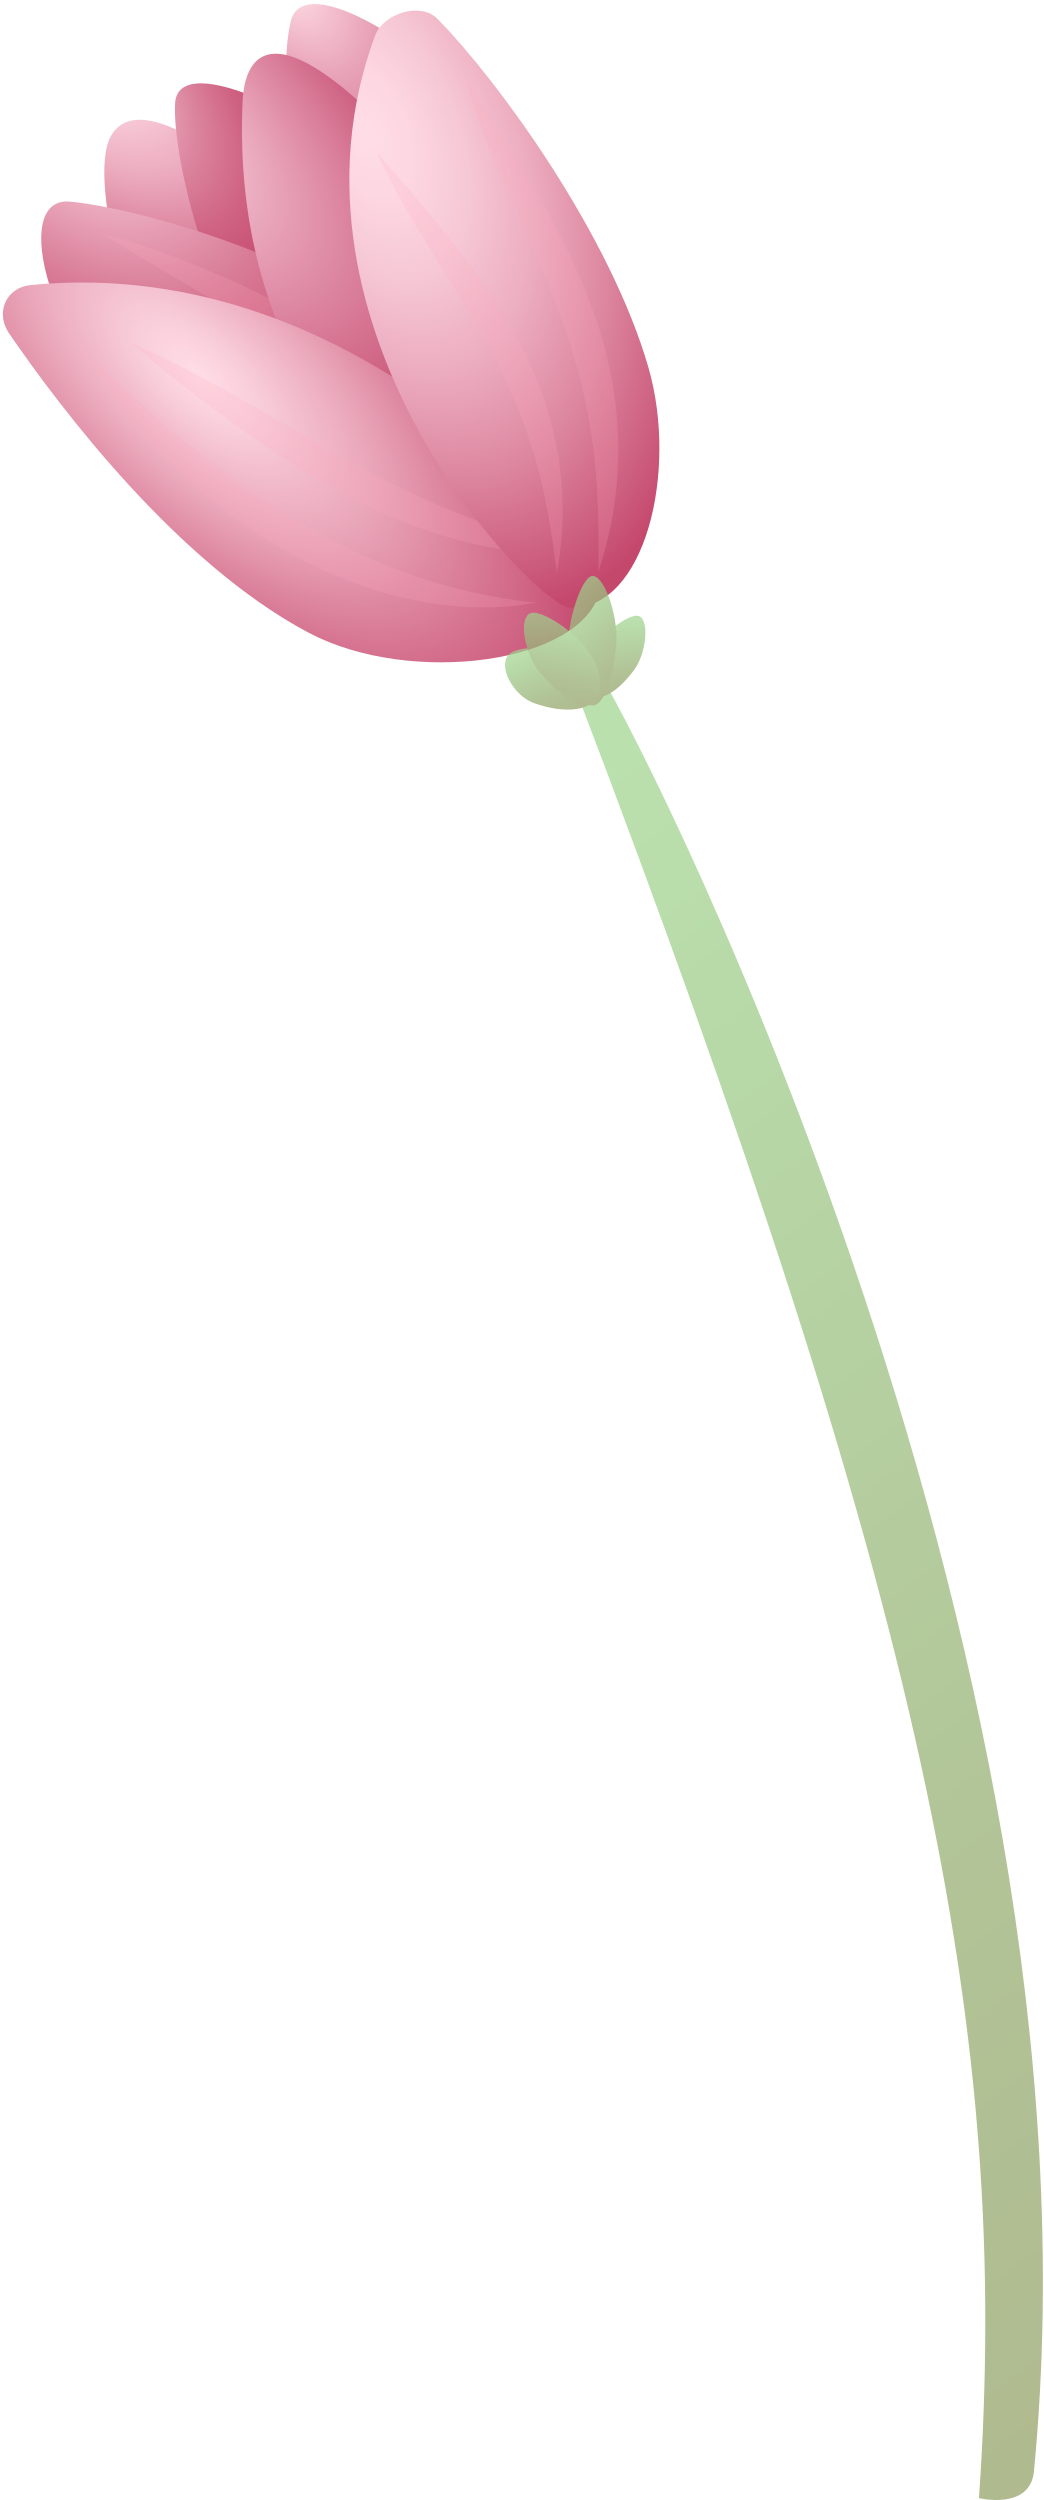
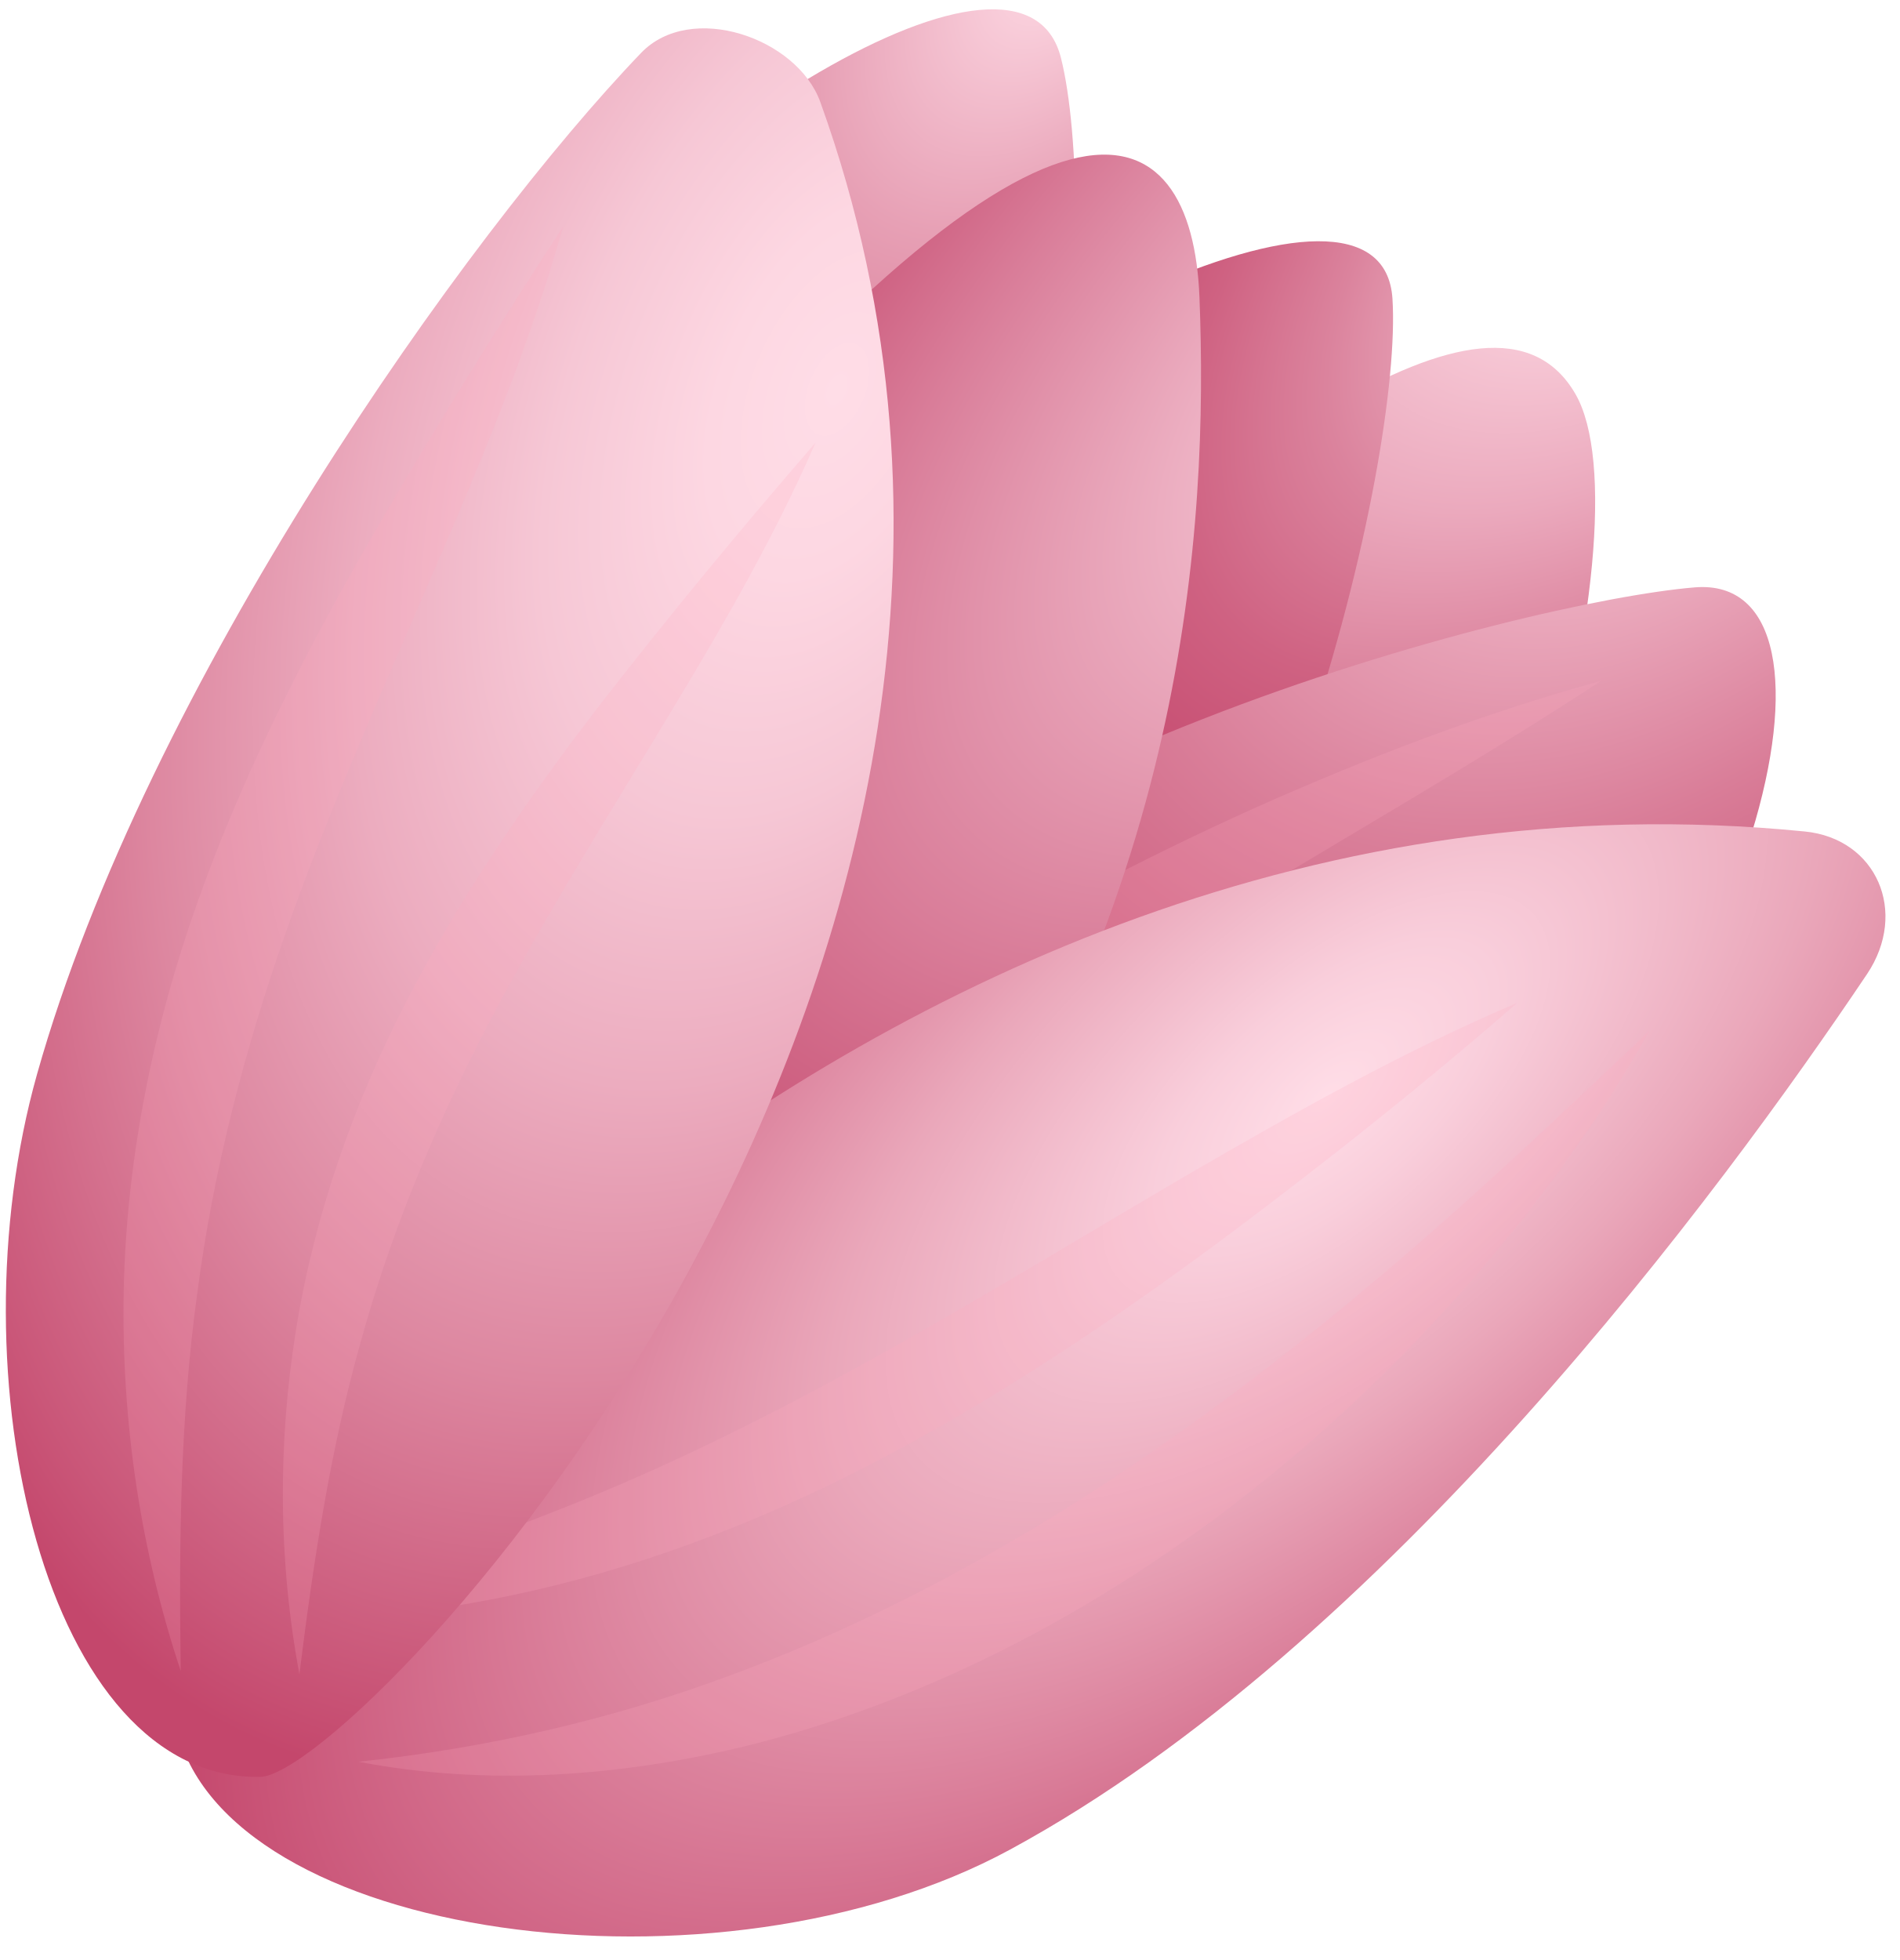
- <svg xmlns="http://www.w3.org/2000/svg" width="250" height="599" viewBox="0 0 250 599" fill="none">
-   <path d="M106.863 138.672C106.863 138.672 120.956 137.416 121.629 129.139C122.283 120.861 102.723 77.238 79.603 57.955C56.483 38.654 33.631 20.647 26.643 32.473C20.304 43.188 32.789 91.294 53.632 109.548C74.473 127.767 96.846 137.594 106.863 138.672Z" fill="url(#paint0_radial_2942_9)" />
-   <path d="M123.032 120.644C123.032 120.644 134.692 117.396 136.974 109.067C139.238 100.757 142.462 58.038 122.63 34.272C102.797 10.506 72.868 -7.275 69.707 4.952C66.546 17.179 68.537 59.936 86.251 82.232C103.948 104.511 113.017 117.778 123.032 120.644Z" fill="url(#paint1_radial_2942_9)" />
-   <path d="M119.638 141.18C119.638 141.18 131.031 136.76 131.752 127.851C132.456 118.942 127.426 73.919 102.313 50.764C77.199 27.592 42.822 11.588 41.957 24.669C41.091 37.751 51.513 82.355 74.144 104.166C96.812 125.942 108.752 139.041 119.638 141.18Z" fill="url(#paint2_radial_2942_9)" />
-   <path d="M140.744 142.625C140.744 142.625 128.838 154.708 119.099 154.029C109.361 153.351 64.158 129.916 38.227 107.33C11.041 83.669 2.414 47.127 16.676 48.305C30.937 49.465 83.727 62.612 102.02 88.057C120.313 113.52 140.935 131.671 140.744 142.625Z" fill="url(#paint3_radial_2942_9)" />
-   <path opacity="0.2" d="M24.504 55.958C34.499 58.632 44.1 62.273 53.486 66.354C62.855 70.487 71.99 75.149 80.765 80.427C89.54 85.689 97.955 91.566 105.719 98.204C113.428 104.859 120.613 112.273 125.961 120.809C118.108 114.33 110.15 108.413 101.865 102.832C93.618 97.233 85.153 91.969 76.58 86.794C68.007 81.636 59.326 76.619 50.59 71.568C41.908 66.482 33.117 61.484 24.504 55.958Z" fill="#FFA8C0" />
-   <path d="M145.671 139.249C148.522 133.036 146.367 121.666 145.957 112.978C145.546 104.29 130.64 75.167 108.364 48.323C69.696 1.711 58.718 9.421 58.109 24.55C57.367 43.08 58.98 74.765 82.875 106.588C104.104 134.88 132.923 166.971 145.671 139.249Z" fill="url(#paint4_radial_2942_9)" />
-   <path d="M7.44 68.283C1.427 68.866 -1.242 74.885 2.226 79.951C14.466 97.779 42.472 134.907 73.928 151.588C98.379 164.567 139.78 158.932 143.715 141.51C145.526 133.59 88.335 60.395 7.44 68.283Z" fill="url(#paint5_radial_2942_9)" />
-   <path opacity="0.2" d="M20.434 84.596C28.295 91.864 35.99 99.01 44.1 105.609C52.175 112.244 60.592 118.384 69.442 123.785C78.31 129.185 87.628 133.828 97.448 137.361C107.268 140.93 117.608 143.267 128.466 144.39C117.71 146.42 106.361 145.617 95.598 143.004C84.817 140.338 74.567 135.827 65.22 130.134C55.856 124.423 47.376 117.529 39.841 109.873C32.361 102.182 25.696 93.764 20.434 84.596Z" fill="#FFA8C0" />
-   <path opacity="0.2" d="M31.499 82.3C41.012 86.257 49.967 91.201 58.795 96.198C67.586 101.231 76.214 106.389 84.966 111.159C93.719 115.93 102.613 120.296 111.921 123.852C121.212 127.478 130.896 130.189 140.98 132.599C130.614 133.329 120.084 132.098 109.961 129.443C99.82 126.771 90.122 122.641 81.094 117.68C72.029 112.72 63.542 107.035 55.364 101.068C47.186 95.065 39.244 88.903 31.499 82.3Z" fill="#FFA8C0" />
-   <path d="M89.846 8.562C91.79 3.303 100.69 0.309 104.845 4.545C119.491 19.459 146.214 56.267 155.383 88.125C162.511 112.888 154.605 145.979 136.674 145.625C128.532 145.457 63.795 79.169 89.846 8.562Z" fill="url(#paint6_radial_2942_9)" />
-   <path opacity="0.2" d="M111.362 18.731C117.262 27.594 122.851 36.443 128.205 45.557C133.485 54.672 138.403 64.158 142.028 74.252C145.671 84.311 147.874 94.997 148.12 105.667C148.347 116.354 146.745 126.971 143.344 136.958C143.502 126.442 143.388 116.174 141.977 106.111C140.639 96.047 138.06 86.276 134.623 76.688C131.204 67.1 126.928 57.696 122.704 48.133C118.481 38.588 114.274 28.885 111.362 18.731Z" fill="#FFA8C0" />
-   <path opacity="0.2" d="M90.233 36.439C96.556 43.581 102.623 50.761 108.51 58.187C114.342 65.632 119.866 73.447 124.354 81.938C128.842 90.412 132.147 99.581 133.698 109.011C135.25 118.424 135.174 127.993 133.413 137.228C132.228 127.916 130.827 118.852 128.312 110.114C125.853 101.376 122.354 93.033 118.108 84.96C113.861 76.887 108.904 69.066 103.964 61.105C99.023 53.143 94.082 45.059 90.233 36.439Z" fill="#FFA8C0" />
-   <g opacity="0.7">
-     <path d="M143.447 161.235C143.447 161.235 137.257 163.468 138.098 165.671C221.691 385.147 242.34 486.698 234.56 598.554C234.56 598.554 246.834 601.527 247.736 592.116C267.163 391.277 147.849 165.979 143.447 161.235Z" fill="url(#paint7_linear_2942_9)" />
-     <path d="M153.061 147.603C150.279 146.602 137.546 155.72 141.429 165.501C142.667 168.613 147.314 166.749 151.975 160.48C154.757 156.737 155.736 148.558 153.061 147.603Z" fill="url(#paint8_linear_2942_9)" />
-     <path d="M122.109 156.645C125.364 153.826 144.792 154.15 143.034 166.225C142.484 170.061 135.865 171.355 127.779 168.397C122.949 166.626 118.991 159.356 122.109 156.645Z" fill="url(#paint9_linear_2942_9)" />
-     <path d="M141.628 138.053C138.479 138.978 131.54 159.587 140.527 168.336C143.386 171.123 146.718 165.347 147.65 154.303C148.216 147.68 144.654 137.16 141.628 138.053Z" fill="url(#paint10_linear_2942_9)" />
-     <path d="M127.291 146.848C130.73 145.893 147.36 156.783 143.08 167.457C141.72 170.846 135.744 168.489 129.477 161.25C125.717 156.906 123.974 147.757 127.291 146.848Z" fill="url(#paint11_linear_2942_9)" />
-   </g>
+ <svg xmlns="http://www.w3.org/2000/svg" width="159" height="164" viewBox="0 0 159 164" fill="none">
+   <path d="M51.607 141.561C51.607 141.561 37.514 140.28 36.843 131.817C36.191 123.354 55.76 78.749 78.884 59.029C102.008 39.291 124.864 20.876 131.849 32.965C138.186 43.919 125.691 93.106 104.845 111.773C83.999 130.404 61.624 140.456 51.607 141.561Z" fill="url(#paint0_radial_1_143)" />
+   <path d="M35.441 123.132C35.441 123.132 23.783 119.814 21.502 111.299C19.24 102.803 16.025 59.128 35.862 34.825C55.7 10.523 85.633 -7.663 88.791 4.837C91.949 17.337 89.95 61.052 72.23 83.852C54.529 106.634 45.457 120.2 35.441 123.132Z" fill="url(#paint1_radial_1_143)" />
+   <path d="M38.831 144.128C38.831 144.128 27.439 139.611 26.72 130.503C26.018 121.395 31.057 75.361 56.175 51.683C81.294 27.986 115.674 11.616 116.537 24.99C117.4 38.364 106.968 83.97 84.332 106.275C61.66 128.543 49.718 141.938 38.831 144.128Z" fill="url(#paint2_radial_1_143)" />
+   <path d="M17.725 145.609C17.725 145.609 29.629 157.96 39.367 157.265C49.106 156.569 94.314 132.599 120.25 109.501C147.44 85.305 156.075 47.942 141.813 49.149C127.552 50.339 74.759 63.791 56.46 89.811C38.162 115.848 17.537 134.409 17.725 145.609Z" fill="url(#paint3_radial_1_143)" />
+   <path opacity="0.2" d="M133.984 56.976C123.989 59.712 114.386 63.436 104.999 67.611C95.63 71.839 86.494 76.607 77.717 82.006C68.941 87.386 60.525 93.398 52.76 100.186C45.05 106.992 37.863 114.574 32.513 123.302C40.368 116.676 48.327 110.624 56.612 104.917C64.861 99.19 73.327 93.807 81.901 88.514C90.475 83.239 99.157 78.108 107.895 72.942C116.578 67.739 125.37 62.627 133.984 56.976Z" fill="#FFA8C0" />
+   <path d="M12.799 142.158C9.949 135.807 12.107 124.181 12.519 115.299C12.931 106.416 27.843 76.638 50.125 49.188C88.803 1.523 99.779 9.403 100.385 24.871C101.123 43.816 99.504 76.212 75.601 108.753C54.367 137.682 25.541 170.499 12.799 142.158Z" fill="url(#paint4_radial_1_143)" />
+   <path d="M151.045 69.573C157.058 70.168 159.726 76.321 156.257 81.502C144.013 99.731 115.999 137.698 84.54 154.758C60.086 168.034 18.686 162.281 14.754 144.47C12.945 136.373 70.152 61.526 151.045 69.573Z" fill="url(#paint5_radial_1_143)" />
+   <path opacity="0.2" d="M138.048 86.255C130.185 93.687 122.489 100.995 114.377 107.744C106.301 114.528 97.882 120.808 89.031 126.332C80.162 131.855 70.843 136.603 61.023 140.218C51.201 143.869 40.861 146.261 30.003 147.411C40.758 149.485 52.108 148.661 62.871 145.987C73.653 143.259 83.904 138.645 93.252 132.822C102.618 126.981 111.098 119.931 118.635 112.102C126.117 104.237 132.783 95.629 138.048 86.255Z" fill="#FFA8C0" />
+   <path opacity="0.2" d="M126.982 83.909C117.469 87.957 108.512 93.014 99.684 98.125C90.891 103.273 82.263 108.547 73.509 113.427C64.756 118.306 55.86 122.772 46.551 126.409C37.26 130.119 27.576 132.893 17.491 135.359C27.857 136.103 38.387 134.842 48.511 132.126C58.652 129.392 68.351 125.167 77.38 120.093C86.446 115.019 94.934 109.206 103.113 103.103C111.293 96.964 119.236 90.662 126.982 83.909Z" fill="#FFA8C0" />
+   <path d="M68.652 8.532C66.708 3.156 57.809 0.097 53.653 4.429C39.004 19.679 12.273 57.318 3.097 89.892C-4.035 115.211 3.863 149.042 21.794 148.676C29.936 148.503 94.688 80.716 68.652 8.532Z" fill="url(#paint6_radial_1_143)" />
+   <path opacity="0.2" d="M47.133 18.933C41.231 27.997 35.64 37.045 30.285 46.364C25.003 55.684 20.082 65.384 16.456 75.705C12.811 85.99 10.605 96.916 10.357 107.825C10.127 118.752 11.727 129.606 15.126 139.816C14.97 129.064 15.086 118.566 16.5 108.278C17.84 97.988 20.421 87.998 23.86 78.194C27.28 68.391 31.559 58.775 35.785 48.997C40.01 39.237 44.219 29.315 47.133 18.933Z" fill="#FFA8C0" />
+   <path opacity="0.2" d="M68.258 37.034C61.934 44.337 55.865 51.679 49.977 59.273C44.144 66.885 38.618 74.877 34.128 83.559C29.638 92.224 26.331 101.599 24.778 111.241C23.225 120.865 23.298 130.648 25.058 140.089C26.244 130.569 27.648 121.302 30.164 112.367C32.626 103.433 36.126 94.902 40.374 86.647C44.622 78.392 49.581 70.395 54.523 62.255C59.465 54.114 64.408 45.848 68.258 37.034Z" fill="#FFA8C0" />
  <defs>
-     <radialGradient id="paint0_radial_2942_9" cx="0" cy="0" r="1" gradientUnits="userSpaceOnUse" gradientTransform="translate(19.2543 9.80224) rotate(-45.5923) scale(46.3729 79.8861)">
+     <radialGradient id="paint0_radial_1_143" cx="0" cy="0" r="1" gradientUnits="userSpaceOnUse" gradientTransform="translate(139.243 9.78502) rotate(-133.773) scale(46.8962 80.7645)">
      <stop stop-color="#FFDDE7" />
      <stop offset="0.13" stop-color="#FDD7E2" />
      <stop offset="0.305" stop-color="#F6C6D4" />
      <stop offset="0.507" stop-color="#EBA9BD" />
      <stop offset="0.728" stop-color="#DB829C" />
      <stop offset="0.963" stop-color="#C75073" />
      <stop offset="1" stop-color="#C4476C" />
    </radialGradient>
-     <radialGradient id="paint1_radial_2942_9" cx="0" cy="0" r="1" gradientUnits="userSpaceOnUse" gradientTransform="translate(69.4553 -4.00345) rotate(-35.3781) scale(47.1001 80.0053)">
+     <radialGradient id="paint1_radial_1_143" cx="0" cy="0" r="1" gradientUnits="userSpaceOnUse" gradientTransform="translate(89.0445 -4.31911) rotate(-144.025) scale(47.447 81.1996)">
      <stop stop-color="#FFDDE7" />
      <stop offset="0.333" stop-color="#E7A0B5" />
      <stop offset="0.638" stop-color="#D4708E" />
      <stop offset="0.869" stop-color="#C85275" />
      <stop offset="1" stop-color="#C4476C" />
    </radialGradient>
-     <radialGradient id="paint2_radial_2942_9" cx="0" cy="0" r="1" gradientUnits="userSpaceOnUse" gradientTransform="translate(22.1512 17.6497) rotate(-42.9413) scale(36.6915 69.1838)">
+     <radialGradient id="paint2_radial_1_143" cx="0" cy="0" r="1" gradientUnits="userSpaceOnUse" gradientTransform="translate(136.344 17.809) rotate(-136.426) scale(37.0676 70.0163)">
      <stop stop-color="#FFDDE7" />
      <stop offset="0.218" stop-color="#EDB0C2" />
      <stop offset="0.467" stop-color="#DB839D" />
      <stop offset="0.689" stop-color="#CF6282" />
      <stop offset="0.874" stop-color="#C74E72" />
      <stop offset="1" stop-color="#C4476C" />
    </radialGradient>
-     <radialGradient id="paint3_radial_2942_9" cx="0" cy="0" r="1" gradientUnits="userSpaceOnUse" gradientTransform="translate(19.2984 26.8436) rotate(-45.4972) scale(59.6561 91.2546)">
+     <radialGradient id="paint3_radial_1_143" cx="0" cy="0" r="1" gradientUnits="userSpaceOnUse" gradientTransform="translate(139.195 27.2081) rotate(-133.868) scale(60.3271 92.2614)">
      <stop stop-color="#FFDDE7" />
      <stop offset="0.188" stop-color="#F2BCCC" />
      <stop offset="0.573" stop-color="#D97D98" />
      <stop offset="0.854" stop-color="#CA5678" />
      <stop offset="1" stop-color="#C4476C" />
    </radialGradient>
-     <radialGradient id="paint4_radial_2942_9" cx="0" cy="0" r="1" gradientUnits="userSpaceOnUse" gradientTransform="translate(30.6669 26.0539) rotate(-47.3387) scale(50.8828 106.273)">
+     <radialGradient id="paint4_radial_1_143" cx="0" cy="0" r="1" gradientUnits="userSpaceOnUse" gradientTransform="translate(127.827 26.4029) rotate(-132.028) scale(51.4916 107.369)">
      <stop stop-color="#FFDDE7" />
      <stop offset="0.212" stop-color="#F4C2D1" />
      <stop offset="0.665" stop-color="#D97D99" />
      <stop offset="1" stop-color="#C4476C" />
    </radialGradient>
-     <radialGradient id="paint5_radial_2942_9" cx="0" cy="0" r="1" gradientUnits="userSpaceOnUse" gradientTransform="translate(47.5561 89.8235) rotate(-47.6457) scale(54.0064 118.007)">
+     <radialGradient id="paint5_radial_1_143" cx="0" cy="0" r="1" gradientUnits="userSpaceOnUse" gradientTransform="translate(110.924 91.6049) rotate(-131.722) scale(54.6591 119.21)">
      <stop stop-color="#FFDDE7" />
      <stop offset="0.147" stop-color="#F9CEDB" />
      <stop offset="0.43" stop-color="#EAA7BA" />
      <stop offset="0.817" stop-color="#D16787" />
      <stop offset="1" stop-color="#C4476C" />
    </radialGradient>
-     <radialGradient id="paint6_radial_2942_9" cx="0" cy="0" r="1" gradientUnits="userSpaceOnUse" gradientTransform="translate(87.8319 31.6287) rotate(-23.1545) scale(70.3693 122.317)">
+     <radialGradient id="paint6_radial_1_143" cx="0" cy="0" r="1" gradientUnits="userSpaceOnUse" gradientTransform="translate(70.6606 32.1154) rotate(-156.392) scale(70.6047 124.64)">
      <stop stop-color="#FFDDE7" />
      <stop offset="0.133" stop-color="#FDD7E2" />
      <stop offset="0.305" stop-color="#F6C7D5" />
      <stop offset="0.5" stop-color="#ECACBF" />
      <stop offset="0.71" stop-color="#DD87A0" />
      <stop offset="0.932" stop-color="#CA5779" />
      <stop offset="1" stop-color="#C4476C" />
    </radialGradient>
-     <linearGradient id="paint7_linear_2942_9" x1="98.93" y1="219.764" x2="335.191" y2="534.648" gradientUnits="userSpaceOnUse">
-       <stop stop-color="#9CD38B" />
-       <stop offset="0.019" stop-color="#9CD28A" />
-       <stop offset="0.663" stop-color="#91AB6B" />
-       <stop offset="1" stop-color="#8D9C5F" />
-     </linearGradient>
-     <linearGradient id="paint8_linear_2942_9" x1="146.53" y1="149.179" x2="148.662" y2="166.548" gradientUnits="userSpaceOnUse">
-       <stop stop-color="#9CD38B" />
-       <stop offset="0.019" stop-color="#9CD28A" />
-       <stop offset="0.663" stop-color="#91AB6B" />
-       <stop offset="1" stop-color="#8D9C5F" />
-     </linearGradient>
-     <linearGradient id="paint9_linear_2942_9" x1="131.033" y1="153.825" x2="137.907" y2="170.483" gradientUnits="userSpaceOnUse">
-       <stop stop-color="#9CD38B" />
-       <stop offset="0.019" stop-color="#9CD28A" />
-       <stop offset="0.663" stop-color="#91AB6B" />
-       <stop offset="1" stop-color="#8D9C5F" />
-     </linearGradient>
-     <linearGradient id="paint10_linear_2942_9" x1="135.957" y1="144.871" x2="151.404" y2="161.143" gradientUnits="userSpaceOnUse">
-       <stop stop-color="#9CD38B" />
-       <stop offset="0.019" stop-color="#9CD28A" />
-       <stop offset="0.663" stop-color="#91AB6B" />
-       <stop offset="1" stop-color="#8D9C5F" />
-     </linearGradient>
-     <linearGradient id="paint11_linear_2942_9" x1="135.728" y1="148.909" x2="133.027" y2="168.141" gradientUnits="userSpaceOnUse">
-       <stop stop-color="#9CD38B" />
-       <stop offset="0.019" stop-color="#9CD28A" />
-       <stop offset="0.663" stop-color="#91AB6B" />
-       <stop offset="1" stop-color="#8D9C5F" />
-     </linearGradient>
  </defs>
</svg>
